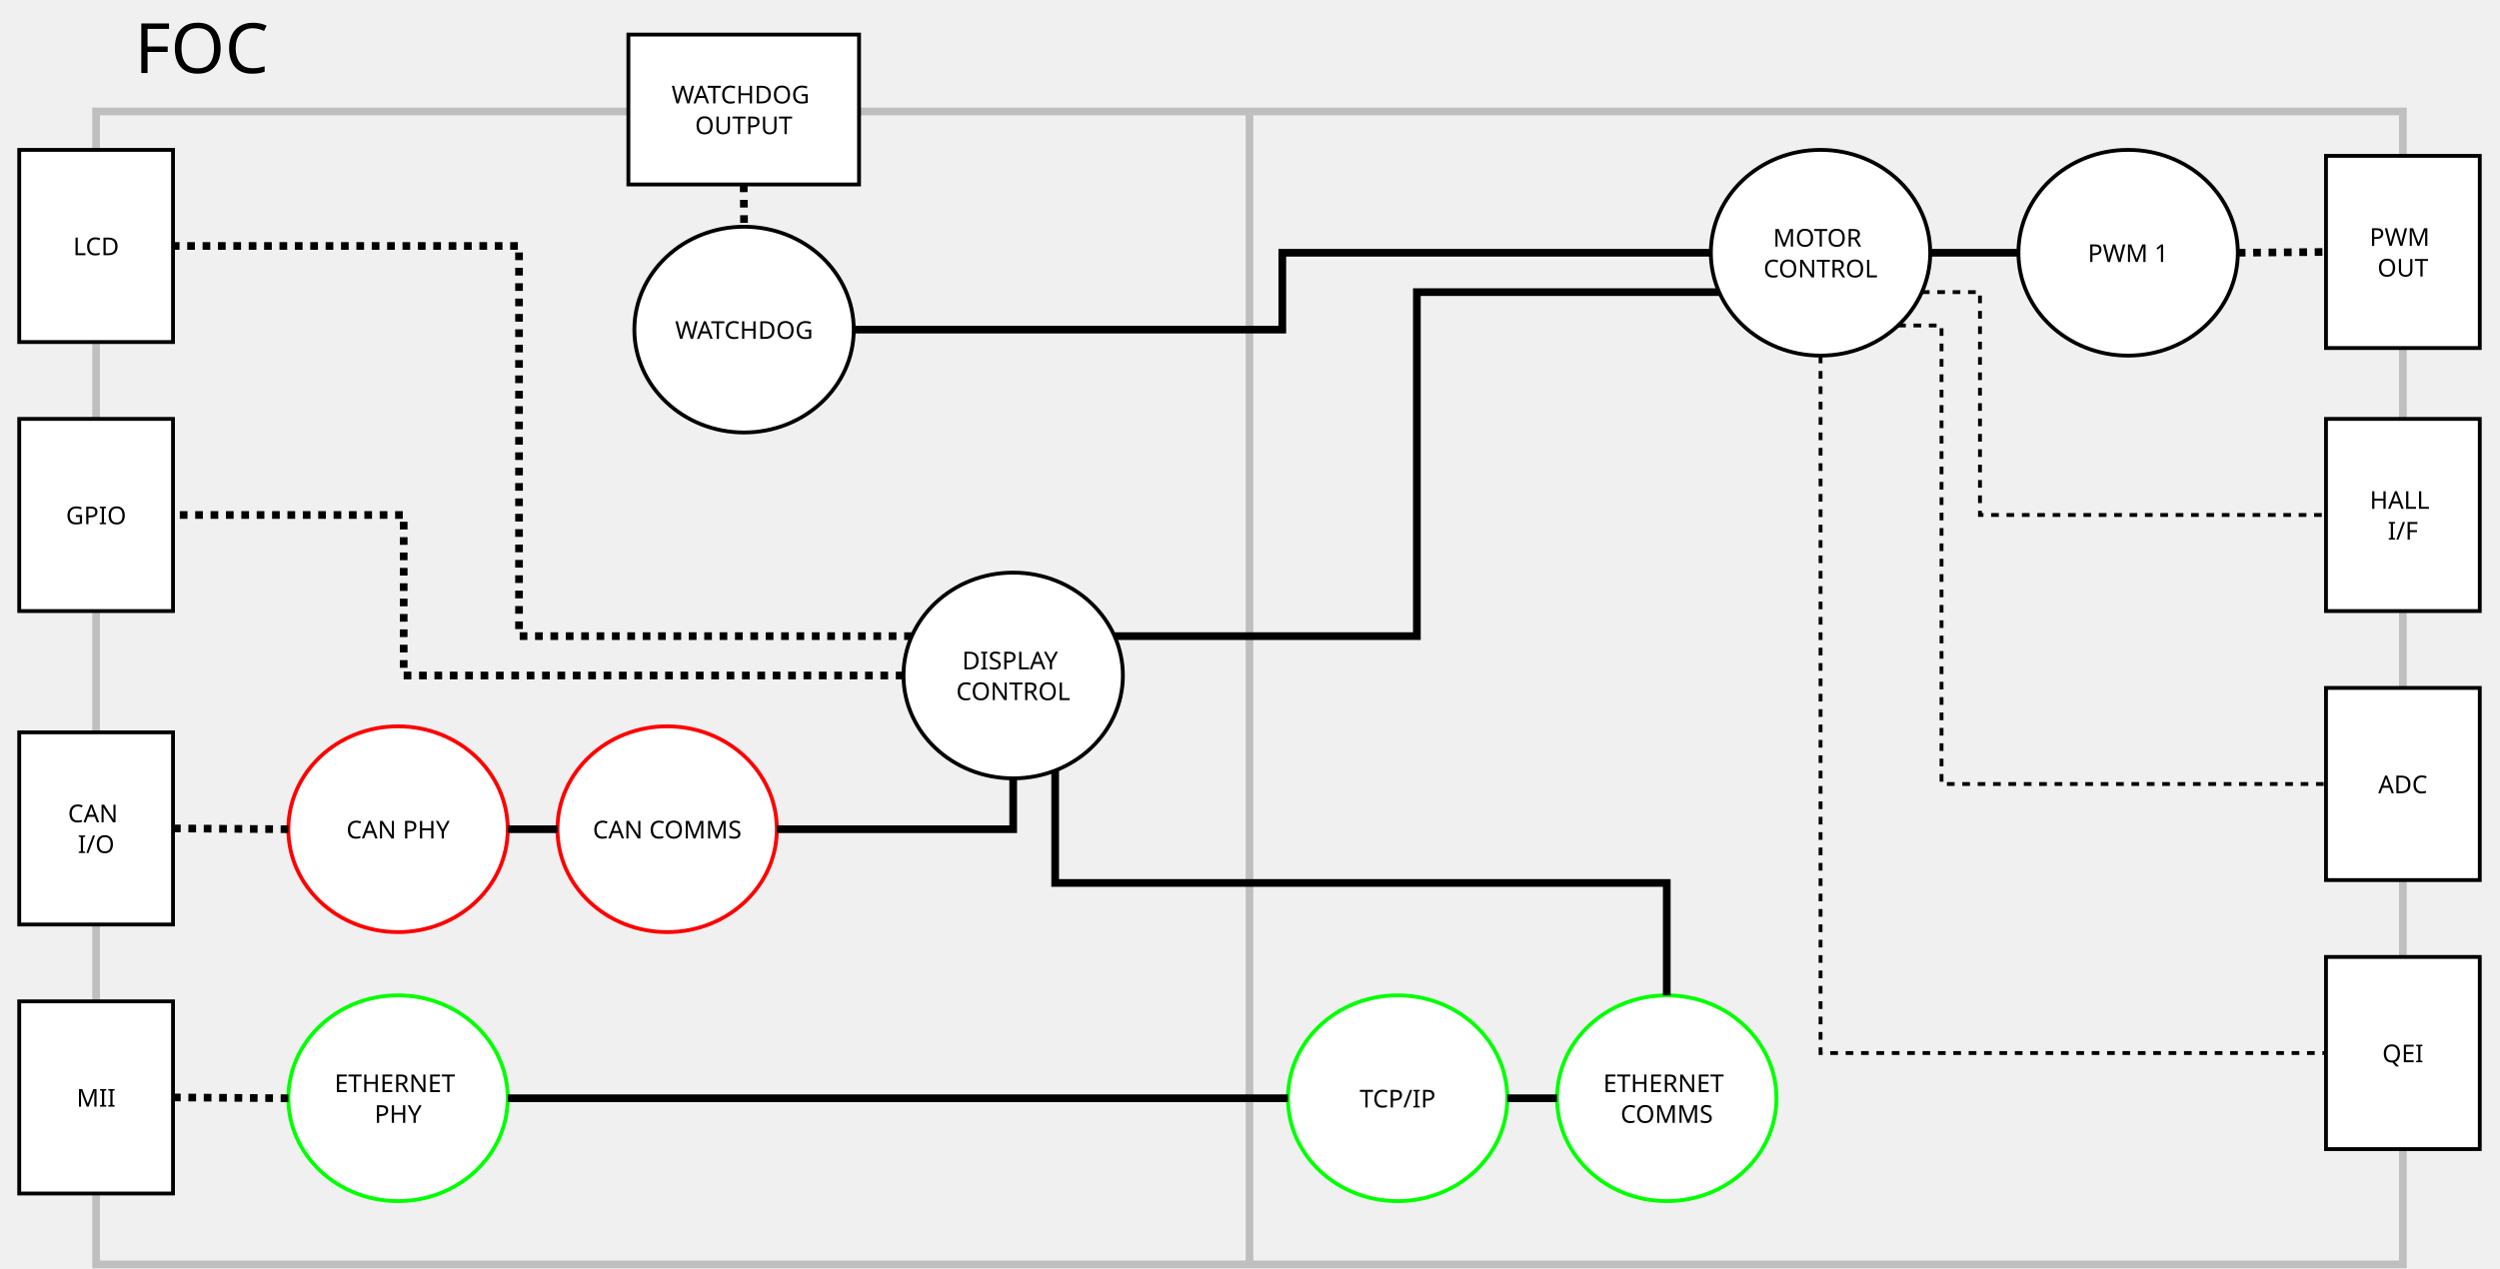
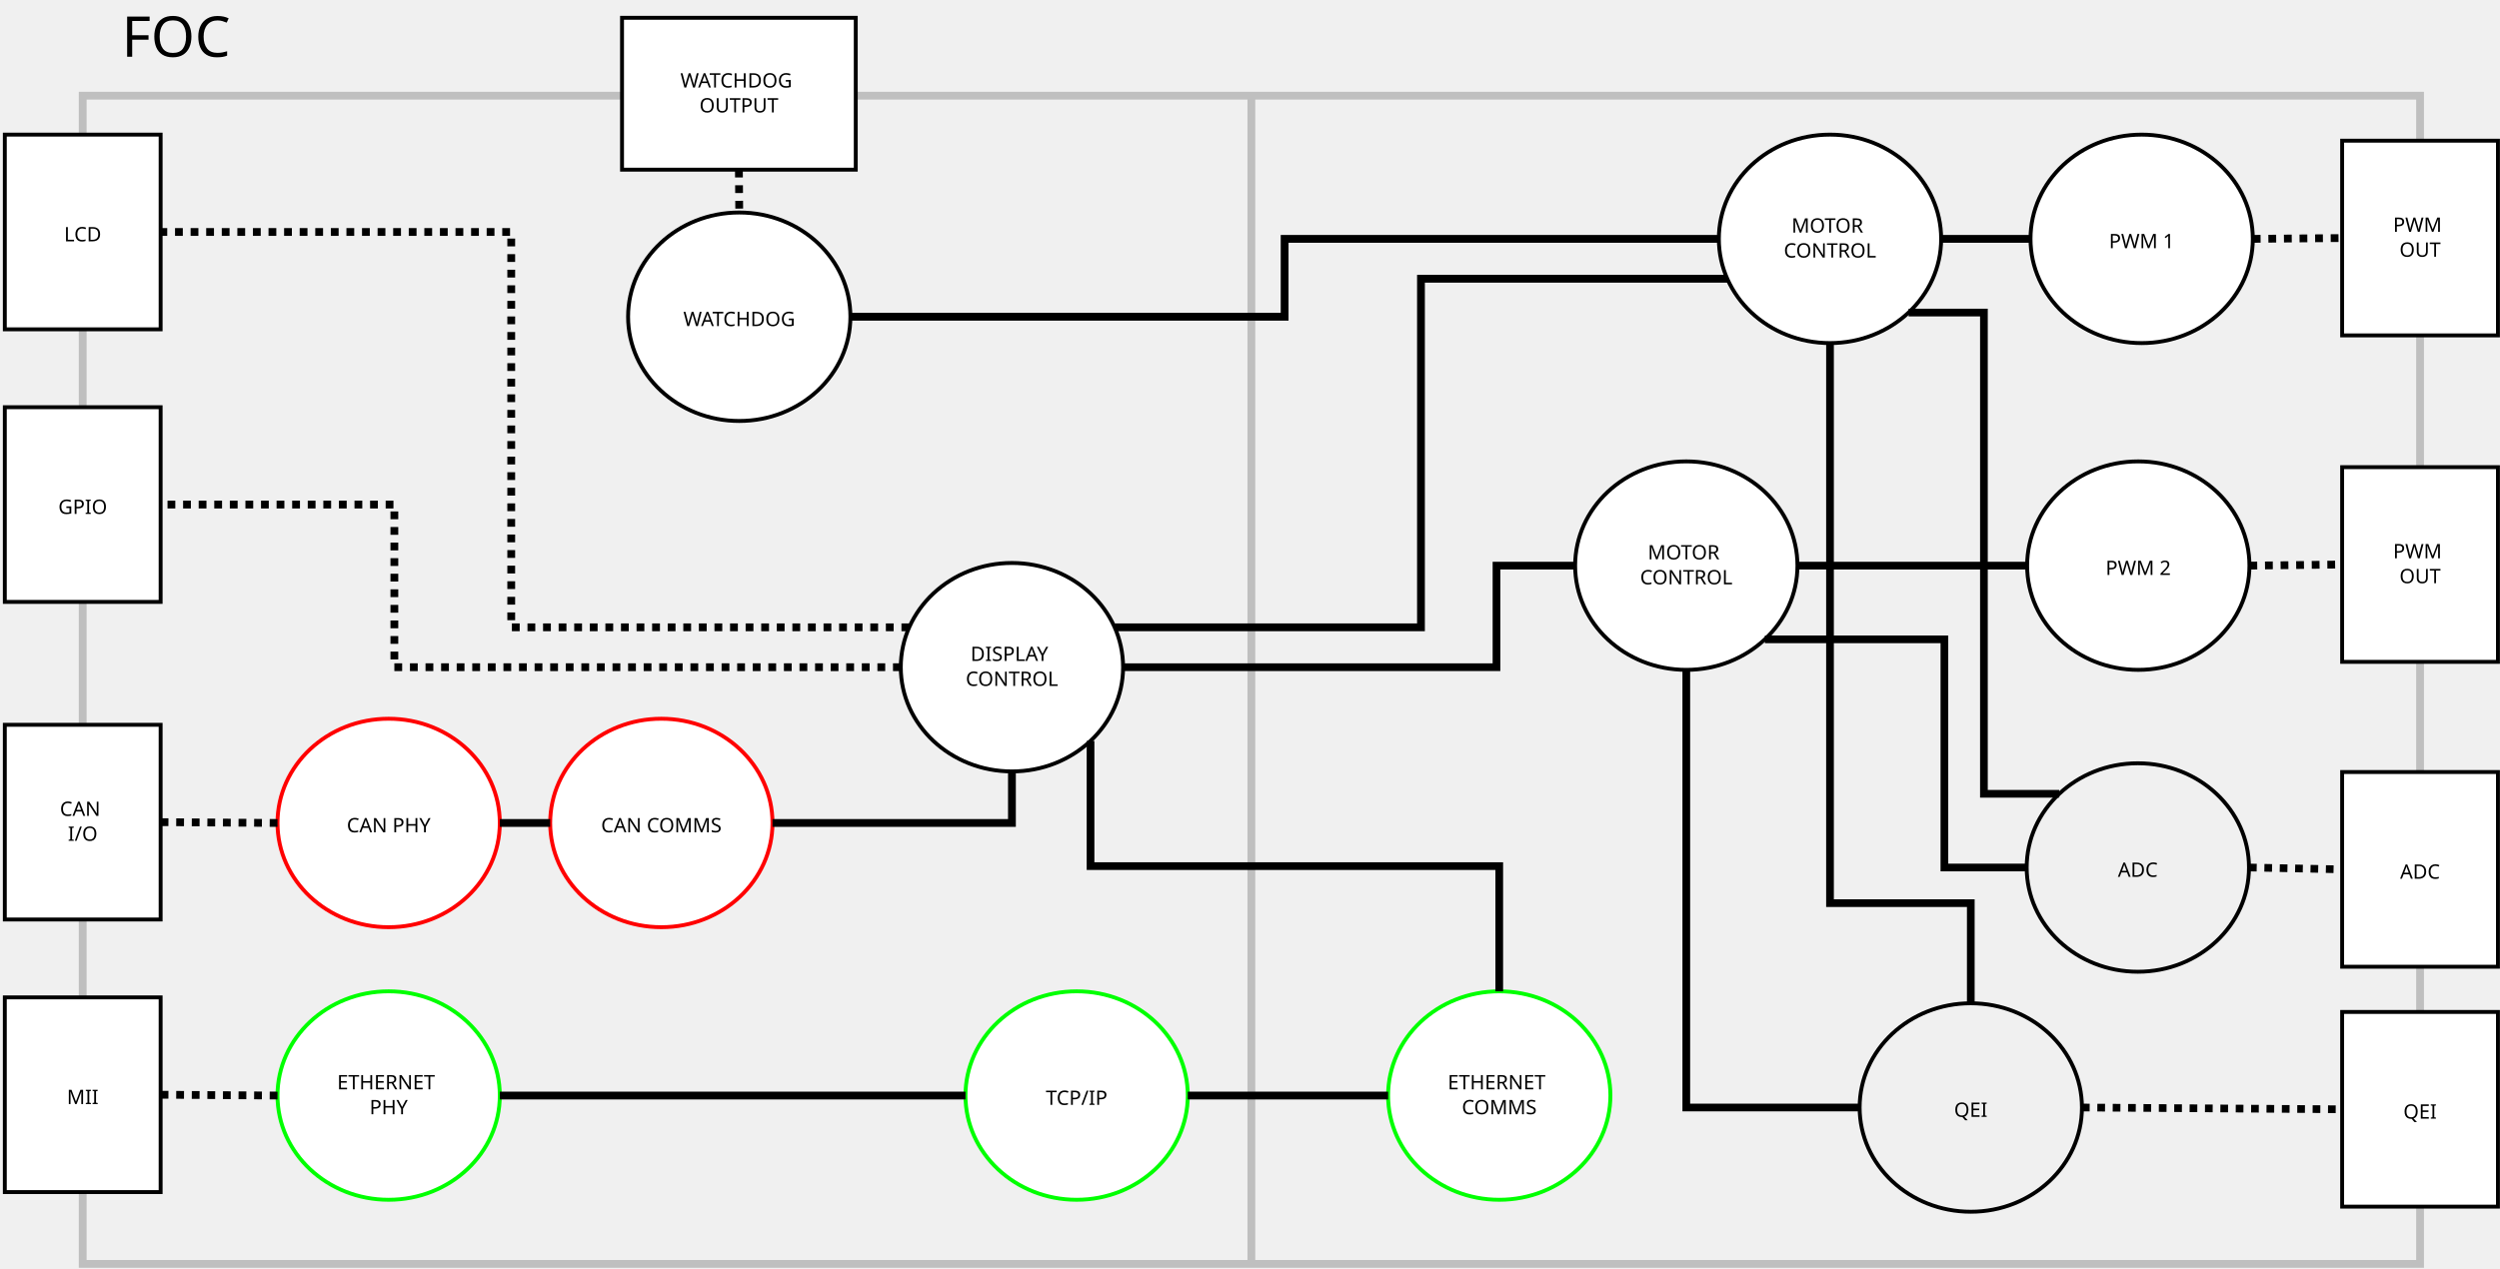
- <svg xmlns="http://www.w3.org/2000/svg" width="65cm" height="33cm" viewBox="-1 2 1282 660">
-   <rect style="fill: none; fill-opacity:0; stroke-width: 4; stroke: #bfbfbf" x="40" y="60" width="1200" height="600" />
-   <line style="fill: none; fill-opacity:0; stroke-width: 4; stroke: #bfbfbf" x1="640" y1="60" x2="640" y2="660" />
-   <g>
-     <ellipse style="fill: #ffffff" cx="197.067" cy="433.534" rx="57.067" ry="53.534" />
-     <ellipse style="fill: none; fill-opacity:0; stroke-width: 2; stroke: #ff0000" cx="197.067" cy="433.534" rx="57.067" ry="53.534" />
-     <text style="fill: #000000;text-anchor:middle;font-size:12.8;font-family:sanserif;font-style:normal;font-weight:normal" x="197.067" y="438.334">
-       <tspan x="197.067" y="438.334">CAN PHY</tspan>
-     </text>
-   </g>
-   <g>
-     <ellipse style="fill: #ffffff" cx="337.067" cy="433.534" rx="57.067" ry="53.534" />
-     <ellipse style="fill: none; fill-opacity:0; stroke-width: 2; stroke: #ff0000" cx="337.067" cy="433.534" rx="57.067" ry="53.534" />
-     <text style="fill: #000000;text-anchor:middle;font-size:12.8;font-family:sanserif;font-style:normal;font-weight:normal" x="337.067" y="438.334">
-       <tspan x="337.067" y="438.334">CAN COMMS</tspan>
-     </text>
-   </g>
-   <g>
-     <ellipse style="fill: #ffffff" cx="197.067" cy="573.534" rx="57.067" ry="53.534" />
-     <ellipse style="fill: none; fill-opacity:0; stroke-width: 2; stroke: #00ff00" cx="197.067" cy="573.534" rx="57.067" ry="53.534" />
-     <text style="fill: #000000;text-anchor:middle;font-size:12.8;font-family:sanserif;font-style:normal;font-weight:normal" x="197.067" y="570.334">
-       <tspan x="197.067" y="570.334">ETHERNET</tspan>
-       <tspan x="197.067" y="586.334">PHY</tspan>
-     </text>
-   </g>
-   <g>
-     <ellipse style="fill: #ffffff" cx="717.067" cy="573.534" rx="57.067" ry="53.534" />
-     <ellipse style="fill: none; fill-opacity:0; stroke-width: 2; stroke: #00ff00" cx="717.067" cy="573.534" rx="57.067" ry="53.534" />
-     <text style="fill: #000000;text-anchor:middle;font-size:12.8;font-family:sanserif;font-style:normal;font-weight:normal" x="717.067" y="578.334">
-       <tspan x="717.067" y="578.334">TCP/IP</tspan>
-     </text>
-   </g>
-   <g>
-     <ellipse style="fill: #ffffff" cx="517.067" cy="353.534" rx="57.067" ry="53.534" />
-     <ellipse style="fill: none; fill-opacity:0; stroke-width: 2; stroke: #000000" cx="517.067" cy="353.534" rx="57.067" ry="53.534" />
-     <text style="fill: #000000;text-anchor:middle;font-size:12.8;font-family:sanserif;font-style:normal;font-weight:normal" x="517.067" y="350.334">
-       <tspan x="517.067" y="350.334">DISPLAY</tspan>
-       <tspan x="517.067" y="366.334">CONTROL</tspan>
-     </text>
-   </g>
-   <g>
-     <ellipse style="fill: #ffffff" cx="377.067" cy="173.534" rx="57.067" ry="53.534" />
-     <ellipse style="fill: none; fill-opacity:0; stroke-width: 2; stroke: #000000" cx="377.067" cy="173.534" rx="57.067" ry="53.534" />
-     <text style="fill: #000000;text-anchor:middle;font-size:12.8;font-family:sanserif;font-style:normal;font-weight:normal" x="377.067" y="178.334">
-       <tspan x="377.067" y="178.334">WATCHDOG</tspan>
-     </text>
-   </g>
-   <g>
-     <ellipse style="fill: #ffffff" cx="1097.07" cy="133.534" rx="57.067" ry="53.534" />
-     <ellipse style="fill: none; fill-opacity:0; stroke-width: 2; stroke: #000000" cx="1097.07" cy="133.534" rx="57.067" ry="53.534" />
-     <text style="fill: #000000;text-anchor:middle;font-size:12.8;font-family:sanserif;font-style:normal;font-weight:normal" x="1097.07" y="138.334">
-       <tspan x="1097.07" y="138.334">PWM 1</tspan>
-     </text>
-   </g>
-   <g>
-     <ellipse style="fill: #ffffff" cx="937.067" cy="133.534" rx="57.067" ry="53.534" />
-     <ellipse style="fill: none; fill-opacity:0; stroke-width: 2; stroke: #000000" cx="937.067" cy="133.534" rx="57.067" ry="53.534" />
-     <text style="fill: #000000;text-anchor:middle;font-size:12.8;font-family:sanserif;font-style:normal;font-weight:normal" x="937.067" y="130.334">
-       <tspan x="937.067" y="130.334">MOTOR</tspan>
-       <tspan x="937.067" y="146.334">CONTROL</tspan>
-     </text>
-   </g>
-   <g>
-     <ellipse style="fill: #ffffff" cx="857.067" cy="573.534" rx="57.067" ry="53.534" />
-     <ellipse style="fill: none; fill-opacity:0; stroke-width: 2; stroke: #00ff00" cx="857.067" cy="573.534" rx="57.067" ry="53.534" />
-     <text style="fill: #000000;text-anchor:middle;font-size:12.8;font-family:sanserif;font-style:normal;font-weight:normal" x="857.067" y="570.334">
-       <tspan x="857.067" y="570.334">ETHERNET</tspan>
-       <tspan x="857.067" y="586.334">COMMS</tspan>
-     </text>
-   </g>
-   <line style="fill: none; fill-opacity:0; stroke-width: 4; stroke: #000000" x1="254.135" y1="573.534" x2="660" y2="573.534" />
-   <line style="fill: none; fill-opacity:0; stroke-width: 4; stroke: #000000" x1="774.135" y1="573.534" x2="800" y2="573.534" />
-   <line style="fill: none; fill-opacity:0; stroke-width: 4; stroke: #000000" x1="254.135" y1="433.534" x2="280" y2="433.534" />
-   <polyline style="fill: none; fill-opacity:0; stroke-width: 4; stroke: #000000" points="394.135,433.534 517.067,433.534 517.067,407.067 " />
-   <polyline style="fill: none; fill-opacity:0; stroke-width: 4; stroke: #000000" points="538.906,402.992 538.906,461.496 857.067,461.496 857.067,520 " />
-   <polyline style="fill: none; fill-opacity:0; stroke-width: 4; stroke: #000000" points="569.791,333.047 727.067,333.047 727.067,154.02 884.344,154.02 " />
-   <polyline style="fill: none; fill-opacity:0; stroke-width: 4; stroke: #000000" points="434.135,173.534 657.067,173.534 657.067,133.534 880,133.534 " />
-   <line style="fill: none; fill-opacity:0; stroke-width: 4; stroke: #000000" x1="994.135" y1="133.534" x2="1040" y2="133.534" />
-   <g>
-     <rect style="fill: #ffffff" x="0" y="383.115" width="80" height="100" />
-     <rect style="fill: none; fill-opacity:0; stroke-width: 2; stroke: #000000" x="0" y="383.115" width="80" height="100" />
-     <text style="fill: #000000;text-anchor:middle;font-size:12.8;font-family:sanserif;font-style:normal;font-weight:normal" x="40" y="429.915">
-       <tspan x="40" y="429.915">CAN</tspan>
-       <tspan x="40" y="445.915">I/O</tspan>
-     </text>
-   </g>
-   <g>
-     <rect style="fill: #ffffff" x="0" y="523.115" width="80" height="100" />
-     <rect style="fill: none; fill-opacity:0; stroke-width: 2; stroke: #000000" x="0" y="523.115" width="80" height="100" />
-     <text style="fill: #000000;text-anchor:middle;font-size:12.8;font-family:sanserif;font-style:normal;font-weight:normal" x="40" y="577.915">
-       <tspan x="40" y="577.915">MII</tspan>
-     </text>
-   </g>
-   <g>
-     <rect style="fill: #ffffff" x="0" y="220" width="80" height="100" />
-     <rect style="fill: none; fill-opacity:0; stroke-width: 2; stroke: #000000" x="0" y="220" width="80" height="100" />
-     <text style="fill: #000000;text-anchor:middle;font-size:12.8;font-family:sanserif;font-style:normal;font-weight:normal" x="40" y="274.8">
-       <tspan x="40" y="274.8">GPIO</tspan>
-     </text>
-   </g>
-   <g>
-     <rect style="fill: #ffffff" x="0" y="80" width="80" height="100" />
-     <rect style="fill: none; fill-opacity:0; stroke-width: 2; stroke: #000000" x="0" y="80" width="80" height="100" />
-     <text style="fill: #000000;text-anchor:middle;font-size:12.8;font-family:sanserif;font-style:normal;font-weight:normal" x="40" y="134.8">
-       <tspan x="40" y="134.8">LCD</tspan>
-     </text>
-   </g>
-   <g>
-     <rect style="fill: #ffffff" x="1200" y="83.115" width="80" height="100" />
-     <rect style="fill: none; fill-opacity:0; stroke-width: 2; stroke: #000000" x="1200" y="83.115" width="80" height="100" />
-     <text style="fill: #000000;text-anchor:middle;font-size:12.8;font-family:sanserif;font-style:normal;font-weight:normal" x="1240" y="129.915">
-       <tspan x="1240" y="129.915">PWM</tspan>
-       <tspan x="1240" y="145.915">OUT</tspan>
-     </text>
-   </g>
-   <g>
-     <rect style="fill: #ffffff" x="316.885" y="20" width="120" height="78" />
-     <rect style="fill: none; fill-opacity:0; stroke-width: 2; stroke: #000000" x="316.885" y="20" width="120" height="78" />
-     <text style="fill: #000000;text-anchor:middle;font-size:12.8;font-family:sanserif;font-style:normal;font-weight:normal" x="376.885" y="55.8">
-       <tspan x="376.885" y="55.8">WATCHDOG</tspan>
-       <tspan x="376.885" y="71.8">OUTPUT</tspan>
-     </text>
-   </g>
-   <line style="fill: none; fill-opacity:0; stroke-width: 4; stroke-dasharray: 4; stroke: #000000" x1="376.885" y1="98" x2="377.067" y2="120" />
-   <line style="fill: none; fill-opacity:0; stroke-width: 4; stroke-dasharray: 4; stroke: #000000" x1="140" y1="433.534" x2="80" y2="433.115" />
-   <line style="fill: none; fill-opacity:0; stroke-width: 4; stroke-dasharray: 4; stroke: #000000" x1="140" y1="573.534" x2="80" y2="573.115" />
-   <polyline style="fill: none; fill-opacity:0; stroke-width: 4; stroke-dasharray: 4; stroke: #000000" points="460,353.534 200,353.534 200,270 80,270 " />
-   <polyline style="fill: none; fill-opacity:0; stroke-width: 4; stroke-dasharray: 4; stroke: #000000" points="464.344,333.047 260,333.047 260,130 80,130 " />
-   <line style="fill: none; fill-opacity:0; stroke-width: 4; stroke-dasharray: 4; stroke: #000000" x1="1154.13" y1="133.534" x2="1200" y2="133.115" />
-   <text style="fill: #000000;text-anchor:start;font-size:36.124;font-family:sanserif;font-style:normal;font-weight:normal" x="60" y="40">
-     <tspan x="60" y="40">FOC</tspan>
+ <svg xmlns="http://www.w3.org/2000/svg" width="65cm" height="33cm" viewBox="-2 11 1299 660">
+   <rect style="fill: none; fill-opacity:0; stroke-width: 4.053; stroke: #bfbfbf" x="40.53" y="60.795" width="1215.9" height="607.95" />
+   <line style="fill: none; fill-opacity:0; stroke-width: 4.053; stroke: #bfbfbf" x1="648.48" y1="60.795" x2="648.48" y2="668.745" />
+   <g>
+     <g>
+       <ellipse style="fill: #ffffff" cx="199.678" cy="439.278" rx="57.824" ry="54.243" />
+       <ellipse style="fill: none; fill-opacity:0; stroke-width: 0.02; stroke: #ffffff" cx="199.678" cy="439.278" rx="57.824" ry="54.243" />
+     </g>
+     <ellipse style="fill: none; fill-opacity:0; stroke-width: 2.026; stroke: #ff0000" cx="199.678" cy="439.278" rx="57.824" ry="54.243" />
+     <text style="fill: #000000;text-anchor:middle;font-size:10.375;font-family:sanserif;font-style:normal;font-weight:normal" x="199.678" y="444.142">
+       <tspan x="199.678" y="444.142">CAN PHY</tspan>
+     </text>
+   </g>
+   <g>
+     <g>
+       <ellipse style="fill: #ffffff" cx="341.533" cy="439.278" rx="57.824" ry="54.243" />
+       <ellipse style="fill: none; fill-opacity:0; stroke-width: 0.02; stroke: #ffffff" cx="341.533" cy="439.278" rx="57.824" ry="54.243" />
+     </g>
+     <ellipse style="fill: none; fill-opacity:0; stroke-width: 2.026; stroke: #ff0000" cx="341.533" cy="439.278" rx="57.824" ry="54.243" />
+     <text style="fill: #000000;text-anchor:middle;font-size:10.375;font-family:sanserif;font-style:normal;font-weight:normal" x="341.533" y="444.142">
+       <tspan x="341.533" y="444.142">CAN COMMS</tspan>
+     </text>
+   </g>
+   <g>
+     <g>
+       <ellipse style="fill: #ffffff" cx="199.678" cy="581.133" rx="57.824" ry="54.243" />
+       <ellipse style="fill: none; fill-opacity:0; stroke-width: 0.02; stroke: #ffffff" cx="199.678" cy="581.133" rx="57.824" ry="54.243" />
+     </g>
+     <ellipse style="fill: none; fill-opacity:0; stroke-width: 2.026; stroke: #00ff00" cx="199.678" cy="581.133" rx="57.824" ry="54.243" />
+     <text style="fill: #000000;text-anchor:middle;font-size:10.375;font-family:sanserif;font-style:normal;font-weight:normal" x="199.678" y="577.891">
+       <tspan x="199.678" y="577.891">ETHERNET</tspan>
+       <tspan x="199.678" y="590.86">PHY</tspan>
+     </text>
+   </g>
+   <g>
+     <g>
+       <ellipse style="fill: #ffffff" cx="557.568" cy="581.133" rx="57.824" ry="54.243" />
+       <ellipse style="fill: none; fill-opacity:0; stroke-width: 0.02; stroke: #ffffff" cx="557.568" cy="581.133" rx="57.824" ry="54.243" />
+     </g>
+     <ellipse style="fill: none; fill-opacity:0; stroke-width: 2.026; stroke: #00ff00" cx="557.568" cy="581.133" rx="57.824" ry="54.243" />
+     <text style="fill: #000000;text-anchor:middle;font-size:10.375;font-family:sanserif;font-style:normal;font-weight:normal" x="557.568" y="585.997">
+       <tspan x="557.568" y="585.997">TCP/IP</tspan>
+     </text>
+   </g>
+   <g>
+     <g>
+       <ellipse style="fill: #ffffff" cx="523.918" cy="358.218" rx="57.824" ry="54.243" />
+       <ellipse style="fill: none; fill-opacity:0; stroke-width: 0.02; stroke: #ffffff" cx="523.918" cy="358.218" rx="57.824" ry="54.243" />
+     </g>
+     <ellipse style="fill: none; fill-opacity:0; stroke-width: 2.026; stroke: #000000" cx="523.918" cy="358.218" rx="57.824" ry="54.243" />
+     <text style="fill: #000000;text-anchor:middle;font-size:10.375;font-family:sanserif;font-style:normal;font-weight:normal" x="523.918" y="354.976">
+       <tspan x="523.918" y="354.976">DISPLAY</tspan>
+       <tspan x="523.918" y="367.945">CONTROL</tspan>
+     </text>
+   </g>
+   <g>
+     <g>
+       <ellipse style="fill: #ffffff" cx="382.063" cy="175.833" rx="57.824" ry="54.243" />
+       <ellipse style="fill: none; fill-opacity:0; stroke-width: 0.02; stroke: #ffffff" cx="382.063" cy="175.833" rx="57.824" ry="54.243" />
+     </g>
+     <ellipse style="fill: none; fill-opacity:0; stroke-width: 2.026; stroke: #000000" cx="382.063" cy="175.833" rx="57.824" ry="54.243" />
+     <text style="fill: #000000;text-anchor:middle;font-size:10.375;font-family:sanserif;font-style:normal;font-weight:normal" x="382.063" y="180.697">
+       <tspan x="382.063" y="180.697">WATCHDOG</tspan>
+     </text>
+   </g>
+   <g>
+     <g>
+       <ellipse style="fill: #ffffff" cx="1111.61" cy="135.303" rx="57.824" ry="54.243" />
+       <ellipse style="fill: none; fill-opacity:0; stroke-width: 0.02; stroke: #ffffff" cx="1111.61" cy="135.303" rx="57.824" ry="54.243" />
+     </g>
+     <ellipse style="fill: none; fill-opacity:0; stroke-width: 2.026; stroke: #000000" cx="1111.61" cy="135.303" rx="57.824" ry="54.243" />
+     <text style="fill: #000000;text-anchor:middle;font-size:10.375;font-family:sanserif;font-style:normal;font-weight:normal" x="1111.61" y="140.167">
+       <tspan x="1111.61" y="140.167">PWM 1</tspan>
+     </text>
+   </g>
+   <g>
+     <g>
+       <ellipse style="fill: #ffffff" cx="949.483" cy="135.303" rx="57.824" ry="54.243" />
+       <ellipse style="fill: none; fill-opacity:0; stroke-width: 0.02; stroke: #ffffff" cx="949.483" cy="135.303" rx="57.824" ry="54.243" />
+     </g>
+     <ellipse style="fill: none; fill-opacity:0; stroke-width: 2.026; stroke: #000000" cx="949.483" cy="135.303" rx="57.824" ry="54.243" />
+     <text style="fill: #000000;text-anchor:middle;font-size:10.375;font-family:sanserif;font-style:normal;font-weight:normal" x="949.483" y="132.061">
+       <tspan x="949.483" y="132.061">MOTOR</tspan>
+       <tspan x="949.483" y="145.03">CONTROL</tspan>
+     </text>
+   </g>
+   <g>
+     <g>
+       <ellipse style="fill: #ffffff" cx="777.423" cy="581.133" rx="57.824" ry="54.243" />
+       <ellipse style="fill: none; fill-opacity:0; stroke-width: 0.02; stroke: #ffffff" cx="777.423" cy="581.133" rx="57.824" ry="54.243" />
+     </g>
+     <ellipse style="fill: none; fill-opacity:0; stroke-width: 2.026; stroke: #00ff00" cx="777.423" cy="581.133" rx="57.824" ry="54.243" />
+     <text style="fill: #000000;text-anchor:middle;font-size:10.375;font-family:sanserif;font-style:normal;font-weight:normal" x="777.423" y="577.891">
+       <tspan x="777.423" y="577.891">ETHERNET</tspan>
+       <tspan x="777.423" y="590.86">COMMS</tspan>
+     </text>
+   </g>
+   <line style="fill: none; fill-opacity:0; stroke-width: 4.053; stroke: #000000" x1="257.502" y1="581.133" x2="499.745" y2="581.133" />
+   <line style="fill: none; fill-opacity:0; stroke-width: 4.053; stroke: #000000" x1="615.392" y1="581.133" x2="719.6" y2="581.133" />
+   <line style="fill: none; fill-opacity:0; stroke-width: 4.053; stroke: #000000" x1="257.502" y1="439.278" x2="283.71" y2="439.278" />
+   <polyline style="fill: none; fill-opacity:0; stroke-width: 4.053; stroke: #000000" points="399.357,439.278 523.918,439.278 523.918,412.461 " />
+   <polyline style="fill: none; fill-opacity:0; stroke-width: 4.053; stroke: #000000" points="577.341,337.46 736.701,337.46 736.701,156.061 896.062,156.061 " />
+   <polyline style="fill: none; fill-opacity:0; stroke-width: 4.053; stroke: #000000" points="439.887,175.833 665.773,175.833 665.773,135.303 891.66,135.303 " />
+   <line style="fill: none; fill-opacity:0; stroke-width: 4.053; stroke: #000000" x1="1007.31" y1="135.303" x2="1053.78" y2="135.303" />
+   <g>
+     <g>
+       <rect style="fill: #ffffff" x="0" y="388.191" width="81.06" height="101.325" />
+       <rect style="fill: none; fill-opacity:0; stroke-width: 0.02; stroke: #ffffff" x="0" y="388.191" width="81.06" height="101.325" />
+     </g>
+     <rect style="fill: none; fill-opacity:0; stroke-width: 2.026; stroke: #000000" x="0" y="388.191" width="81.06" height="101.325" />
+     <text style="fill: #000000;text-anchor:middle;font-size:10.375;font-family:sanserif;font-style:normal;font-weight:normal" x="40.53" y="435.611">
+       <tspan x="40.53" y="435.611">CAN</tspan>
+       <tspan x="40.53" y="448.581">I/O</tspan>
+     </text>
+   </g>
+   <g>
+     <g>
+       <rect style="fill: #ffffff" x="0" y="530.046" width="81.06" height="101.325" />
+       <rect style="fill: none; fill-opacity:0; stroke-width: 0.02; stroke: #ffffff" x="0" y="530.046" width="81.06" height="101.325" />
+     </g>
+     <rect style="fill: none; fill-opacity:0; stroke-width: 2.026; stroke: #000000" x="0" y="530.046" width="81.06" height="101.325" />
+     <text style="fill: #000000;text-anchor:middle;font-size:10.375;font-family:sanserif;font-style:normal;font-weight:normal" x="40.53" y="585.572">
+       <tspan x="40.53" y="585.572">MII</tspan>
+     </text>
+   </g>
+   <g>
+     <g>
+       <rect style="fill: #ffffff" x="0" y="222.915" width="81.06" height="101.325" />
+       <rect style="fill: none; fill-opacity:0; stroke-width: 0.02; stroke: #ffffff" x="0" y="222.915" width="81.06" height="101.325" />
+     </g>
+     <rect style="fill: none; fill-opacity:0; stroke-width: 2.026; stroke: #000000" x="0" y="222.915" width="81.06" height="101.325" />
+     <text style="fill: #000000;text-anchor:middle;font-size:10.375;font-family:sanserif;font-style:normal;font-weight:normal" x="40.53" y="278.441">
+       <tspan x="40.53" y="278.441">GPIO</tspan>
+     </text>
+   </g>
+   <g>
+     <g>
+       <rect style="fill: #ffffff" x="0" y="81.06" width="81.06" height="101.325" />
+       <rect style="fill: none; fill-opacity:0; stroke-width: 0.02; stroke: #ffffff" x="0" y="81.06" width="81.06" height="101.325" />
+     </g>
+     <rect style="fill: none; fill-opacity:0; stroke-width: 2.026; stroke: #000000" x="0" y="81.06" width="81.06" height="101.325" />
+     <text style="fill: #000000;text-anchor:middle;font-size:10.375;font-family:sanserif;font-style:normal;font-weight:normal" x="40.53" y="136.586">
+       <tspan x="40.53" y="136.586">LCD</tspan>
+     </text>
+   </g>
+   <g>
+     <g>
+       <rect style="fill: #ffffff" x="1215.9" y="84.216" width="81.06" height="101.325" />
+       <rect style="fill: none; fill-opacity:0; stroke-width: 0.02; stroke: #ffffff" x="1215.9" y="84.216" width="81.06" height="101.325" />
+     </g>
+     <rect style="fill: none; fill-opacity:0; stroke-width: 2.026; stroke: #000000" x="1215.9" y="84.216" width="81.06" height="101.325" />
+     <text style="fill: #000000;text-anchor:middle;font-size:10.375;font-family:sanserif;font-style:normal;font-weight:normal" x="1256.43" y="131.636">
+       <tspan x="1256.43" y="131.636">PWM</tspan>
+       <tspan x="1256.43" y="144.606">OUT</tspan>
+     </text>
+   </g>
+   <g>
+     <g>
+       <rect style="fill: #ffffff" x="321.084" y="20.265" width="121.59" height="79.034" />
+       <rect style="fill: none; fill-opacity:0; stroke-width: 0.02; stroke: #ffffff" x="321.084" y="20.265" width="121.59" height="79.034" />
+     </g>
+     <rect style="fill: none; fill-opacity:0; stroke-width: 2.026; stroke: #000000" x="321.084" y="20.265" width="121.59" height="79.034" />
+     <text style="fill: #000000;text-anchor:middle;font-size:10.375;font-family:sanserif;font-style:normal;font-weight:normal" x="381.879" y="56.539">
+       <tspan x="381.879" y="56.539">WATCHDOG</tspan>
+       <tspan x="381.879" y="69.509">OUTPUT</tspan>
+     </text>
+   </g>
+   <line style="fill: none; fill-opacity:0; stroke-width: 4.053; stroke-dasharray: 4.053; stroke: #000000" x1="381.879" y1="99.299" x2="382.063" y2="121.59" />
+   <line style="fill: none; fill-opacity:0; stroke-width: 4.053; stroke-dasharray: 4.053; stroke: #000000" x1="141.855" y1="439.278" x2="81.06" y2="438.854" />
+   <line style="fill: none; fill-opacity:0; stroke-width: 4.053; stroke-dasharray: 4.053; stroke: #000000" x1="141.855" y1="581.133" x2="81.06" y2="580.709" />
+   <polyline style="fill: none; fill-opacity:0; stroke-width: 4.053; stroke-dasharray: 4.053; stroke: #000000" points="466.095,358.218 202.65,358.218 202.65,273.578 81.06,273.578 " />
+   <polyline style="fill: none; fill-opacity:0; stroke-width: 4.053; stroke-dasharray: 4.053; stroke: #000000" points="470.497,337.46 263.445,337.46 263.445,131.723 81.06,131.723 " />
+   <line style="fill: none; fill-opacity:0; stroke-width: 4.053; stroke-dasharray: 4.053; stroke: #000000" x1="1169.42" y1="135.303" x2="1215.9" y2="134.879" />
+   <text style="fill: #000000;text-anchor:start;font-size:29.281;font-family:sanserif;font-style:normal;font-weight:normal" x="60.795" y="40.53">
+     <tspan x="60.795" y="40.53">FOC</tspan>
  </text>
  <g>
-     <rect style="fill: #ffffff" x="1200" y="360" width="80" height="100" />
-     <rect style="fill: none; fill-opacity:0; stroke-width: 2; stroke: #000000" x="1200" y="360" width="80" height="100" />
-     <text style="fill: #000000;text-anchor:middle;font-size:12.8;font-family:sanserif;font-style:normal;font-weight:normal" x="1240" y="414.8">
-       <tspan x="1240" y="414.8">ADC</tspan>
-     </text>
-   </g>
-   <g>
-     <rect style="fill: #ffffff" x="1200" y="500" width="80" height="100" />
-     <rect style="fill: none; fill-opacity:0; stroke-width: 2; stroke: #000000" x="1200" y="500" width="80" height="100" />
-     <text style="fill: #000000;text-anchor:middle;font-size:12.8;font-family:sanserif;font-style:normal;font-weight:normal" x="1240" y="554.8">
-       <tspan x="1240" y="554.8">QEI</tspan>
-     </text>
-   </g>
-   <g>
-     <rect style="fill: #ffffff" x="1200" y="220" width="80" height="100" />
-     <rect style="fill: none; fill-opacity:0; stroke-width: 2; stroke: #000000" x="1200" y="220" width="80" height="100" />
-     <text style="fill: #000000;text-anchor:middle;font-size:12.8;font-family:sanserif;font-style:normal;font-weight:normal" x="1240" y="266.8">
-       <tspan x="1240" y="266.8">HALL</tspan>
-       <tspan x="1240" y="282.8">I/F</tspan>
-     </text>
-   </g>
-   <polyline style="fill: none; fill-opacity:0; stroke-width: 2; stroke-dasharray: 4; stroke: #000000" points="989.791,154.02 1020,154.02 1020,270 1200,270 " />
-   <polyline style="fill: none; fill-opacity:0; stroke-width: 2; stroke-dasharray: 4; stroke: #000000" points="977.42,171.388 1000,171.388 1000,410 1200,410 " />
-   <polyline style="fill: none; fill-opacity:0; stroke-width: 2; stroke-dasharray: 4; stroke: #000000" points="937.067,187.067 937.067,550 1200,550 " />
+     <g>
+       <rect style="fill: #ffffff" x="1215.9" y="412.77" width="81.06" height="101.325" />
+       <rect style="fill: none; fill-opacity:0; stroke-width: 0.02; stroke: #ffffff" x="1215.9" y="412.77" width="81.06" height="101.325" />
+     </g>
+     <rect style="fill: none; fill-opacity:0; stroke-width: 2.026; stroke: #000000" x="1215.9" y="412.77" width="81.06" height="101.325" />
+     <text style="fill: #000000;text-anchor:middle;font-size:10.375;font-family:sanserif;font-style:normal;font-weight:normal" x="1256.43" y="468.296">
+       <tspan x="1256.43" y="468.296">ADC</tspan>
+     </text>
+   </g>
+   <g>
+     <g>
+       <rect style="fill: #ffffff" x="1215.9" y="537.625" width="81.06" height="101.325" />
+       <rect style="fill: none; fill-opacity:0; stroke-width: 0.02; stroke: #ffffff" x="1215.9" y="537.625" width="81.06" height="101.325" />
+     </g>
+     <rect style="fill: none; fill-opacity:0; stroke-width: 2.026; stroke: #000000" x="1215.9" y="537.625" width="81.06" height="101.325" />
+     <text style="fill: #000000;text-anchor:middle;font-size:10.375;font-family:sanserif;font-style:normal;font-weight:normal" x="1256.43" y="593.151">
+       <tspan x="1256.43" y="593.151">QEI</tspan>
+     </text>
+   </g>
+   <g>
+     <ellipse style="fill: #ffffff" cx="1109.85" cy="305.356" rx="57.824" ry="54.243" />
+     <ellipse style="fill: none; fill-opacity:0; stroke-width: 0.02; stroke: #ffffff" cx="1109.85" cy="305.356" rx="57.824" ry="54.243" />
+   </g>
+   <g>
+     <g>
+       <ellipse style="fill: #ffffff" cx="874.723" cy="305.356" rx="57.824" ry="54.243" />
+       <ellipse style="fill: none; fill-opacity:0; stroke-width: 0.02; stroke: #ffffff" cx="874.723" cy="305.356" rx="57.824" ry="54.243" />
+     </g>
+     <ellipse style="fill: none; fill-opacity:0; stroke-width: 2.026; stroke: #000000" cx="874.723" cy="305.356" rx="57.824" ry="54.243" />
+     <text style="fill: #000000;text-anchor:middle;font-size:10.375;font-family:sanserif;font-style:normal;font-weight:normal" x="874.723" y="302.114">
+       <tspan x="874.723" y="302.114">MOTOR</tspan>
+       <tspan x="874.723" y="315.083">CONTROL</tspan>
+     </text>
+   </g>
+   <g>
+     <g>
+       <rect style="fill: #ffffff" x="1215.9" y="254.113" width="81.06" height="101.325" />
+       <rect style="fill: none; fill-opacity:0; stroke-width: 0.02; stroke: #ffffff" x="1215.9" y="254.113" width="81.06" height="101.325" />
+     </g>
+     <rect style="fill: none; fill-opacity:0; stroke-width: 2.026; stroke: #000000" x="1215.9" y="254.113" width="81.06" height="101.325" />
+     <text style="fill: #000000;text-anchor:middle;font-size:10.375;font-family:sanserif;font-style:normal;font-weight:normal" x="1256.43" y="301.533">
+       <tspan x="1256.43" y="301.533">PWM</tspan>
+       <tspan x="1256.43" y="314.503">OUT</tspan>
+     </text>
+   </g>
+   <line style="fill: none; fill-opacity:0; stroke-width: 4.053; stroke-dasharray: 4.053; stroke: #000000" x1="1167.67" y1="305.356" x2="1215.9" y2="304.776" />
+   <line style="fill: none; fill-opacity:0; stroke-width: 4; stroke: #000000" x1="932.547" y1="305.356" x2="1052.02" y2="305.356" />
+   <g>
+     <ellipse style="fill: none; fill-opacity:0; stroke-width: 2.026; stroke: #000000" cx="1109.85" cy="305.356" rx="57.824" ry="54.243" />
+     <text style="fill: #000000;text-anchor:middle;font-size:10.375;font-family:sanserif;font-style:normal;font-weight:normal" x="1109.85" y="310.22">
+       <tspan x="1109.85" y="310.22">PWM 2</tspan>
+     </text>
+   </g>
+   <polyline style="fill: none; fill-opacity:0; stroke-width: 4; stroke: #000000" points="581.742,358.218 775.987,358.218 775.987,305.356 816.9,305.356 " />
+   <line style="fill: none; fill-opacity:0; stroke-width: 4; stroke-dasharray: 4; stroke: #000000" x1="1167.45" y1="462.456" x2="1215.9" y2="463.433" />
+   <line style="fill: none; fill-opacity:0; stroke-width: 4; stroke-dasharray: 4; stroke: #000000" x1="1080.55" y1="587.356" x2="1215.9" y2="588.288" />
+   <polyline style="fill: none; fill-opacity:0; stroke-width: 4; stroke: #000000" points="990.371,173.659 1029.55,173.659 1029.55,424.101 1068.74,424.101 " />
+   <polyline style="fill: none; fill-opacity:0; stroke-width: 4; stroke: #000000" points="915.611,343.712 1008.99,343.712 1008.99,462.456 1051.8,462.456 " />
+   <polyline style="fill: none; fill-opacity:0; stroke-width: 4; stroke: #000000" points="949.483,189.546 949.483,481 1022.72,481 1022.72,533.113 " />
+   <g>
+     <ellipse style="fill: none; fill-opacity:0; stroke-width: 2.026; stroke: #000000" cx="1109.62" cy="462.456" rx="57.824" ry="54.243" />
+     <text style="fill: #000000;text-anchor:middle;font-size:10.375;font-family:sanserif;font-style:normal;font-weight:normal" x="1109.62" y="467.32">
+       <tspan x="1109.62" y="467.32">ADC</tspan>
+     </text>
+   </g>
+   <g>
+     <ellipse style="fill: none; fill-opacity:0; stroke-width: 2.026; stroke: #000000" cx="1022.72" cy="587.356" rx="57.824" ry="54.243" />
+     <text style="fill: #000000;text-anchor:middle;font-size:10.375;font-family:sanserif;font-style:normal;font-weight:normal" x="1022.72" y="592.22">
+       <tspan x="1022.72" y="592.22">QEI</tspan>
+     </text>
+   </g>
+   <polyline style="fill: none; fill-opacity:0; stroke-width: 4; stroke: #000000" points="564.806,396.574 564.806,461.732 777.423,461.732 777.423,526.891 " />
+   <polyline style="fill: none; fill-opacity:0; stroke-width: 4; stroke: #000000" points="874.723,359.599 874.723,587.356 964.9,587.356 " />
</svg>
